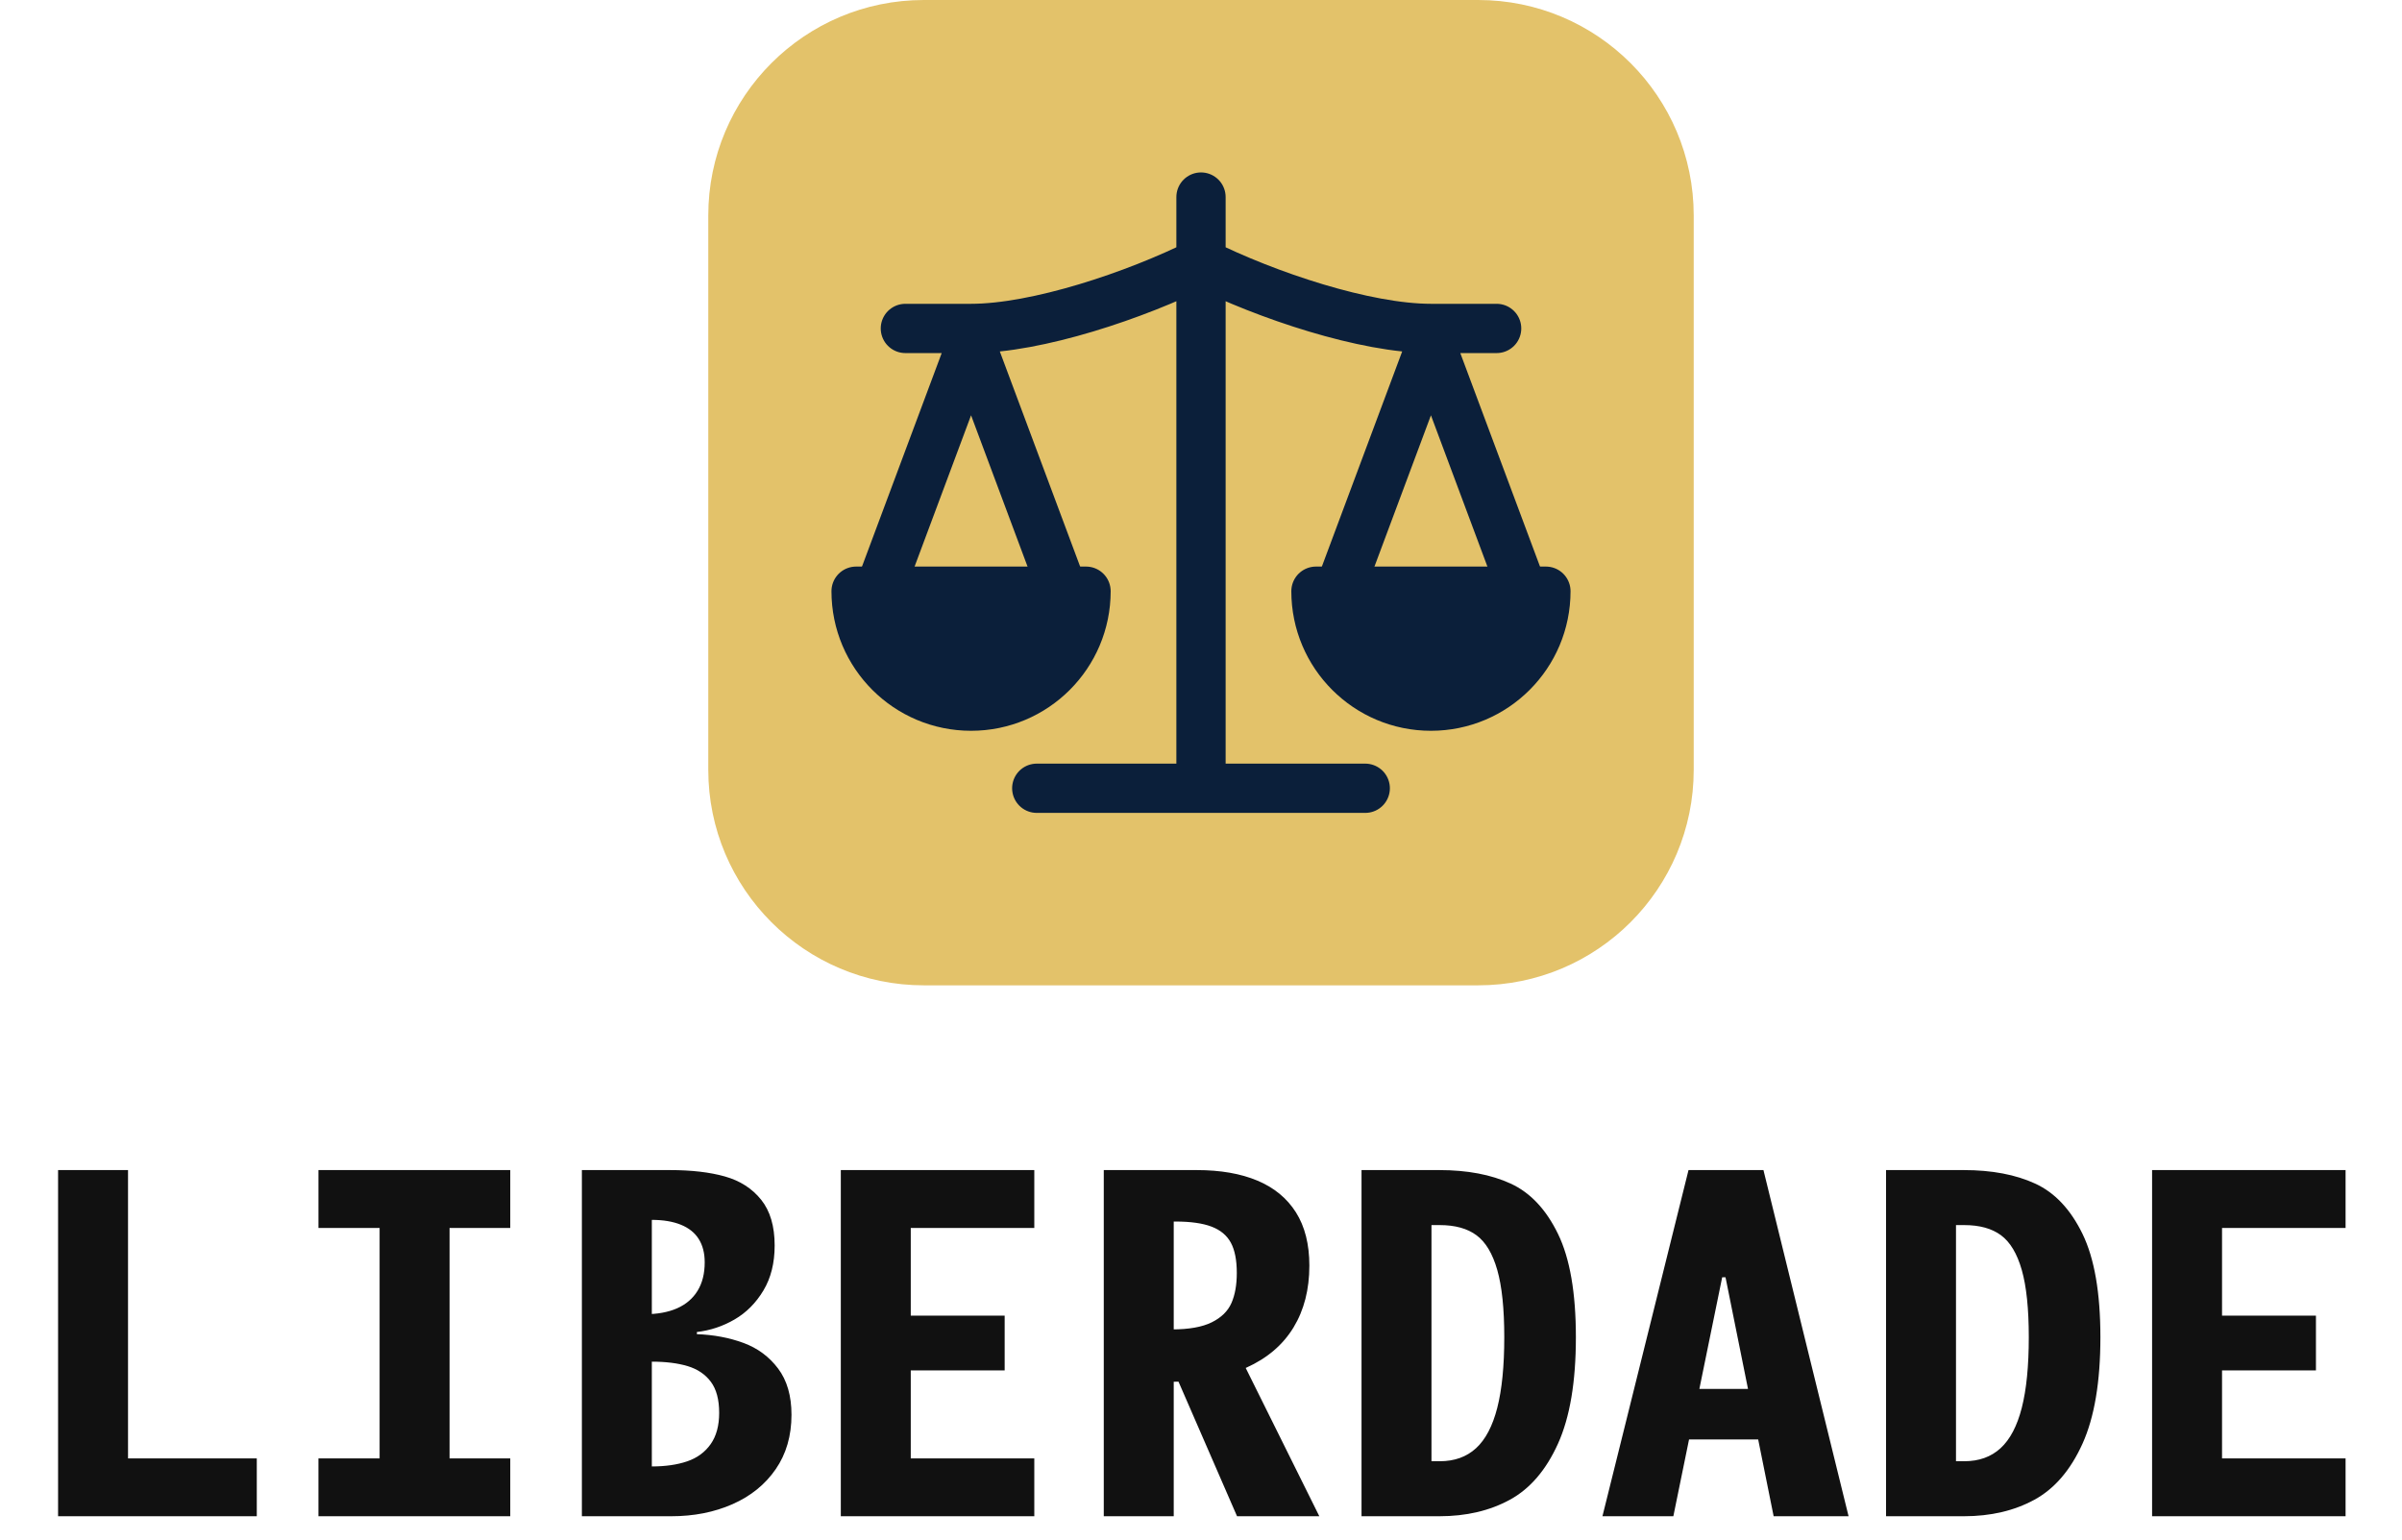
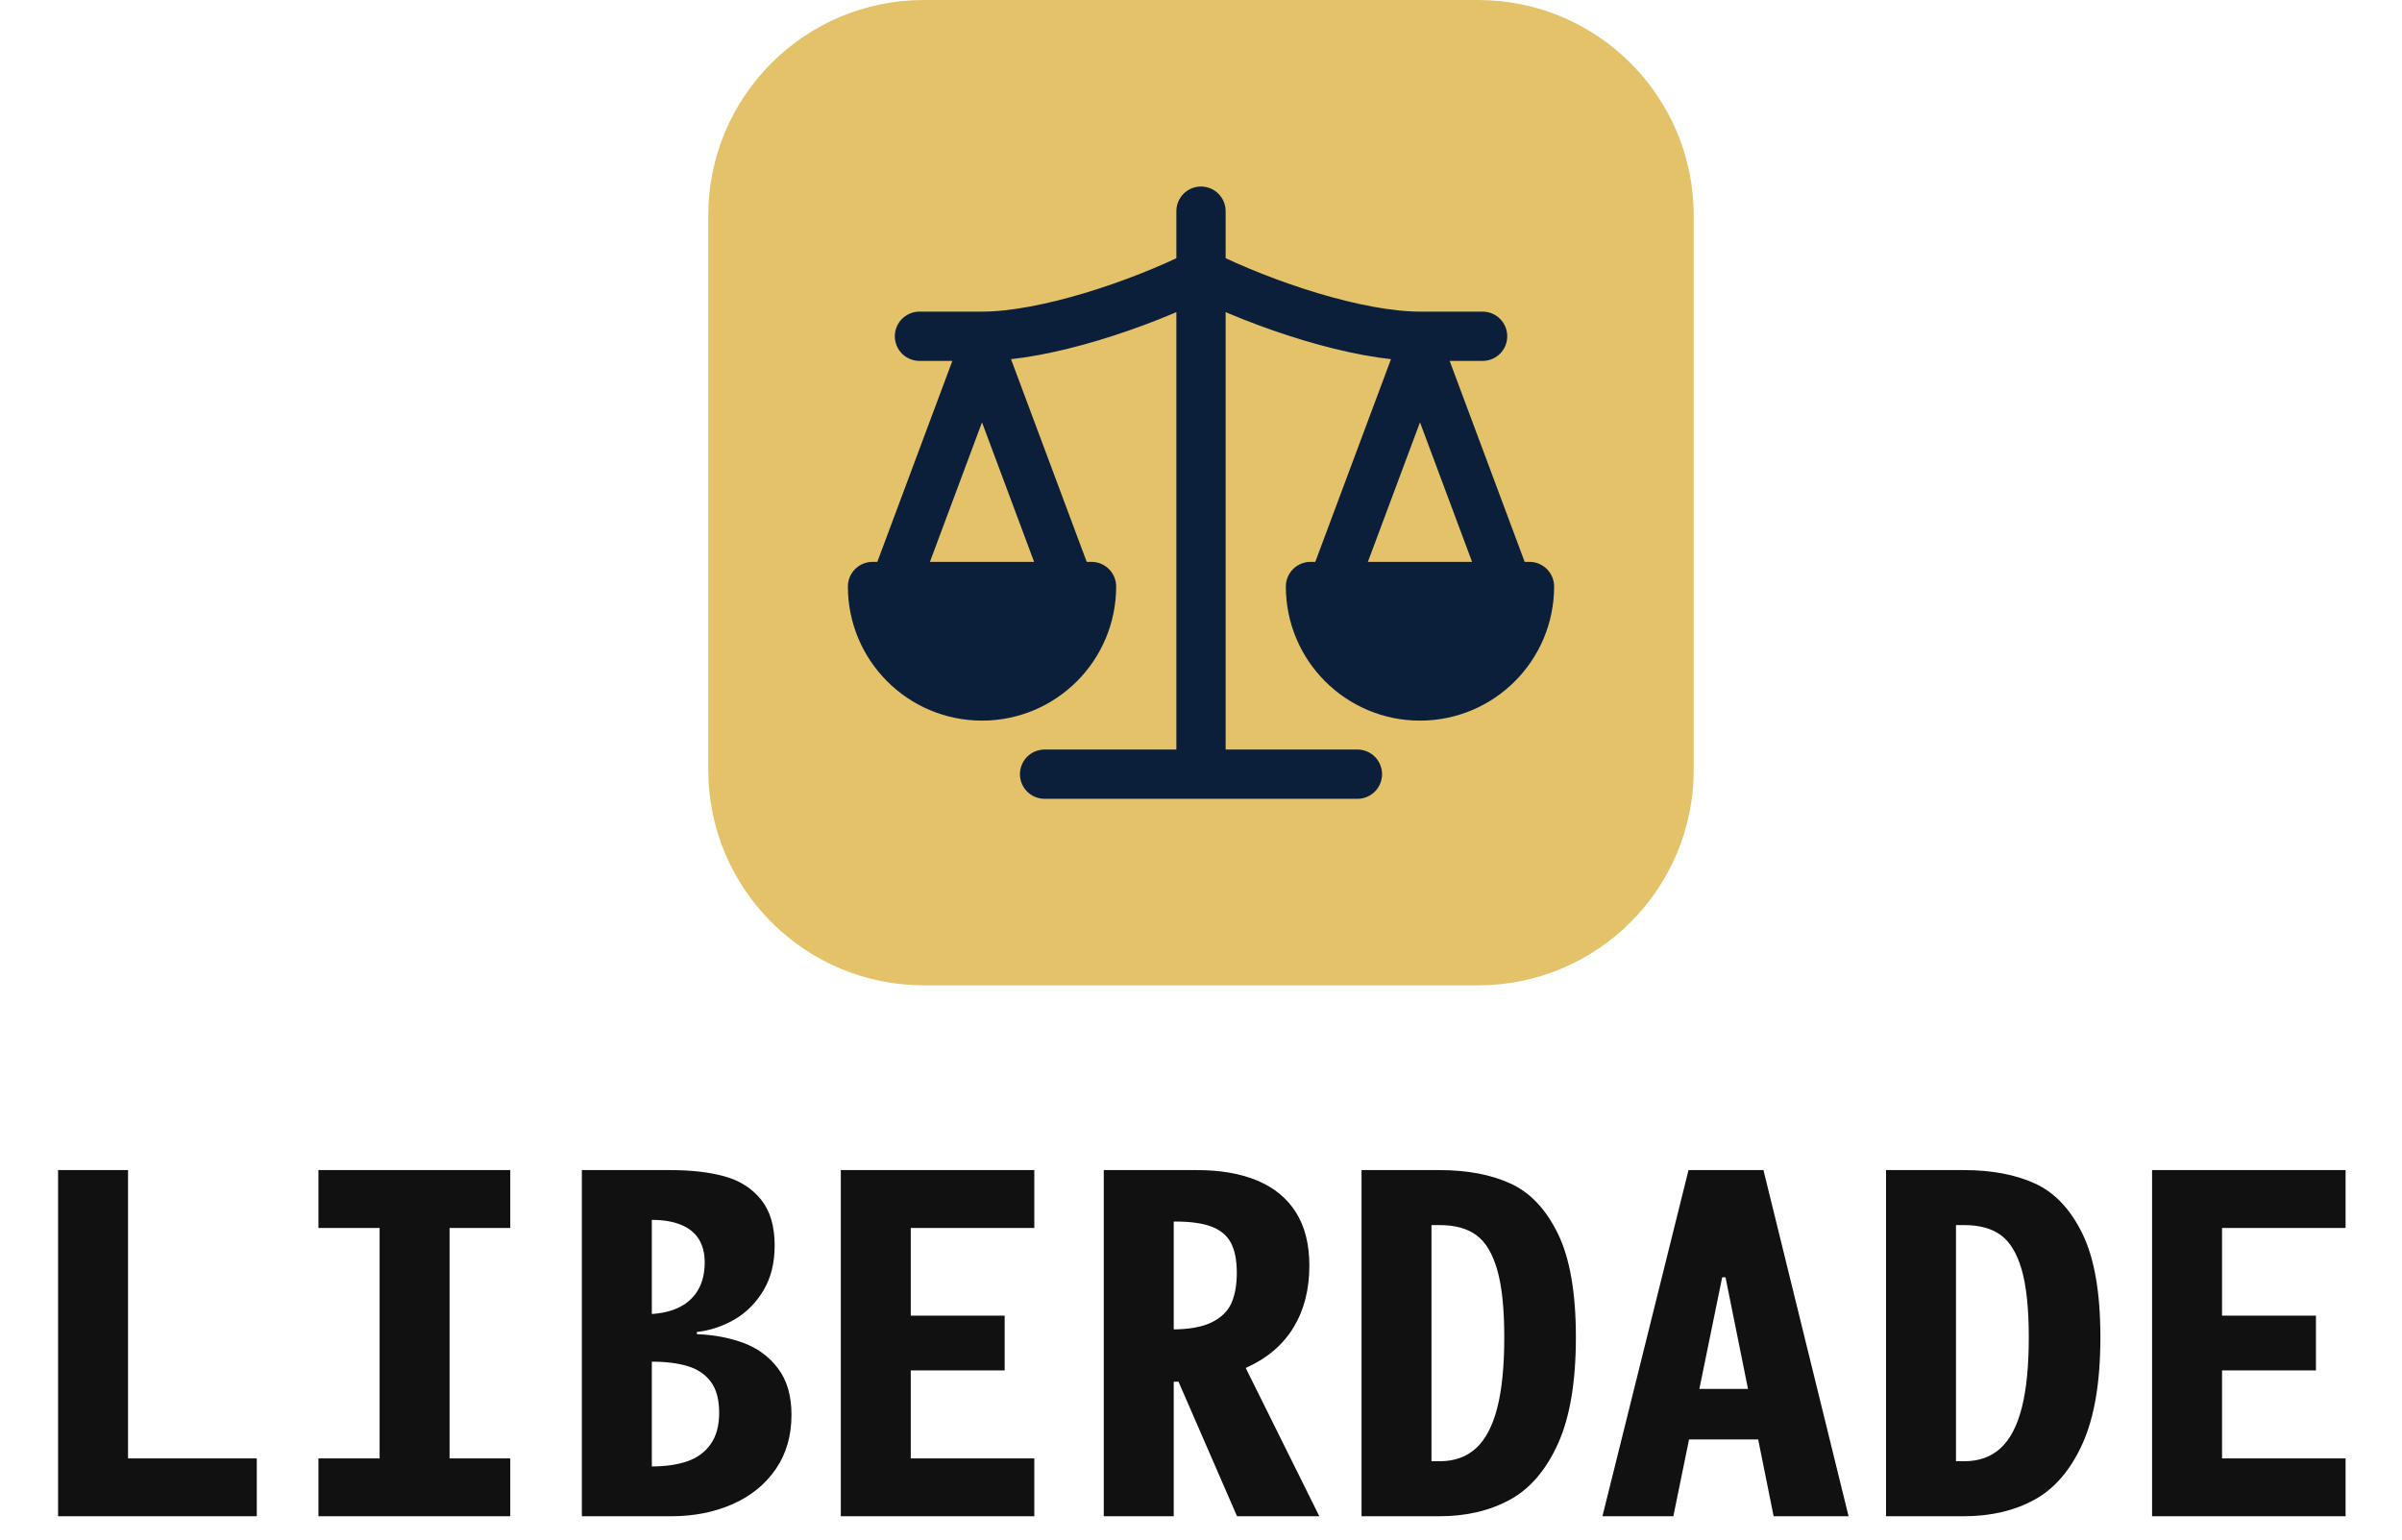
<svg xmlns="http://www.w3.org/2000/svg" width="390" height="250" viewBox="0 0 390 250">
  <rect x="115.0" width="160" height="160" rx="35" fill="#e3c26a" />
  <g transform="translate(131.000 16.000) scale(5.33333)" fill="none" stroke="none" stroke-width="1.5" stroke-linecap="round" stroke-linejoin="round">
-     <path d="M12 3v18M7 21h10M3 7h2c2 0 5-1 7-2 2 1 5 2 7 2h2M5 7.5 2.2 15M5 7.5 7.8 15M19 7.5 16.2 15M19 7.5 21.8 15" fill="none" stroke="#0b1f3a" />
-     <path d="M1.5 15h7a3.5 3.5 0 0 1-7 0z" fill="#0b1f3a" stroke="#0b1f3a" />
-     <path d="M15.5 15h7a3.5 3.5 0 0 1-7 0z" fill="#0b1f3a" stroke="#0b1f3a" />
+     <path d="M 12 3.429 v 17.143 M 7.238 20.571 h 9.524 M 3.429 7.238 h 1.905 c 1.905 0 4.762 -0.952 6.667 -1.905 1.905 0.952 4.762 1.905 6.667 1.905 h 1.905 M 5.333 7.714 2.667 14.857 M 5.333 7.714 8 14.857 M 18.667 7.714 16 14.857 M 18.667 7.714 21.333 14.857" fill="none" stroke="#0b1f3a" />
+     <path d="M 2 14.857 h 6.667 a 3.333 3.333 0 0 1 -6.667 0 z" fill="#0b1f3a" stroke="#0b1f3a" />
+     <path d="M 15.333 14.857 h 6.667 a 3.333 3.333 0 0 1 -6.667 0 z" fill="#0b1f3a" stroke="#0b1f3a" />
  </g>
  <path fill="#111111" d="M9.43 246.21V190.0H20.787V246.21ZM41.693 246.21H15.32V236.816H41.693Z M61.636 246.21V190.0H72.993V246.21ZM82.849 190.0V199.394H51.703V190.0ZM51.703 236.816H82.849V246.21H51.703Z M94.476 246.21V190.0H105.834V246.21ZM125.777 202.243Q125.777 206.517 123.948 209.558Q122.119 212.6 119.27 214.255Q116.421 215.911 113.149 216.296V216.642Q117.268 216.796 120.714 218.067Q124.16 219.337 126.335 222.225Q128.51 225.112 128.51 229.732Q128.51 234.853 125.95 238.568Q123.39 242.283 118.943 244.247Q114.496 246.21 108.991 246.21H103.293V238.125H105.795Q109.145 238.125 111.57 237.297Q113.996 236.47 115.382 234.506Q116.768 232.543 116.768 229.424Q116.768 226.19 115.42 224.38Q114.073 222.571 111.667 221.839Q109.26 221.108 105.795 221.108H98.211L98.172 213.408H104.602Q107.759 213.408 109.934 212.446Q112.109 211.483 113.264 209.596Q114.419 207.71 114.419 204.977Q114.419 202.744 113.457 201.204Q112.494 199.663 110.55 198.874Q108.606 198.085 105.795 198.085H100.983V190.0H108.76Q114.034 190.0 117.711 191.04Q121.388 192.079 123.582 194.812Q125.777 197.546 125.777 202.243Z M136.518 246.21V190.0H147.876V246.21ZM167.934 246.21H142.178V236.816H167.934ZM163.122 222.532H143.14V213.639H163.122ZM142.178 199.394V190.0H167.934V199.394Z M214.211 246.21H200.852L189.918 221.07L201.198 219.992ZM179.215 246.21V190.0H190.572V246.21ZM200.813 206.709Q200.813 203.591 199.851 201.8Q198.888 200.01 196.713 199.182Q194.538 198.355 190.842 198.355H185.298V190.0H194.307Q200.082 190.0 204.163 191.713Q208.244 193.427 210.419 196.872Q212.594 200.318 212.594 205.516Q212.594 211.329 210.015 215.564Q207.435 219.799 202.353 222.09Q197.271 224.381 190.072 224.381H185.914V215.872H190.264Q194.422 215.872 196.752 214.717Q199.081 213.562 199.947 211.579Q200.813 209.596 200.813 206.709Z M221.064 246.21V190.0H232.422V246.21ZM233.769 198.932H226.262V190.0H233.692Q240.507 190.0 245.281 192.195Q250.055 194.389 252.962 200.357Q255.868 206.324 255.868 217.143Q255.868 228 252.962 234.429Q250.055 240.859 245.146 243.534Q240.237 246.21 233.692 246.21H226.262V237.278H233.769Q237.35 237.278 239.66 235.161Q241.97 233.043 243.106 228.596Q244.241 224.15 244.241 217.143Q244.241 210.213 243.106 206.228Q241.97 202.243 239.737 200.588Q237.504 198.932 233.769 198.932Z M287.977 246.21 280.162 207.402H279.623L271.692 246.21H260.18L274.156 190.0H286.322L300.143 246.21ZM268.15 225.536H293.637V233.736H268.15Z M306.226 246.21V190.0H317.584V246.21ZM318.931 198.932H311.424V190.0H318.854Q325.669 190.0 330.443 192.195Q335.217 194.389 338.124 200.357Q341.03 206.324 341.03 217.143Q341.03 228 338.124 234.429Q335.217 240.859 330.308 243.534Q325.399 246.21 318.854 246.21H311.424V237.278H318.931Q322.512 237.278 324.822 235.161Q327.132 233.043 328.268 228.596Q329.403 224.15 329.403 217.143Q329.403 210.213 328.268 206.228Q327.132 202.243 324.899 200.588Q322.666 198.932 318.931 198.932Z M349.423 246.21V190.0H360.781V246.21ZM380.839 246.21H355.083V236.816H380.839ZM376.027 222.532H356.046V213.639H376.027ZM355.083 199.394V190.0H380.839V199.394Z" />
</svg>
